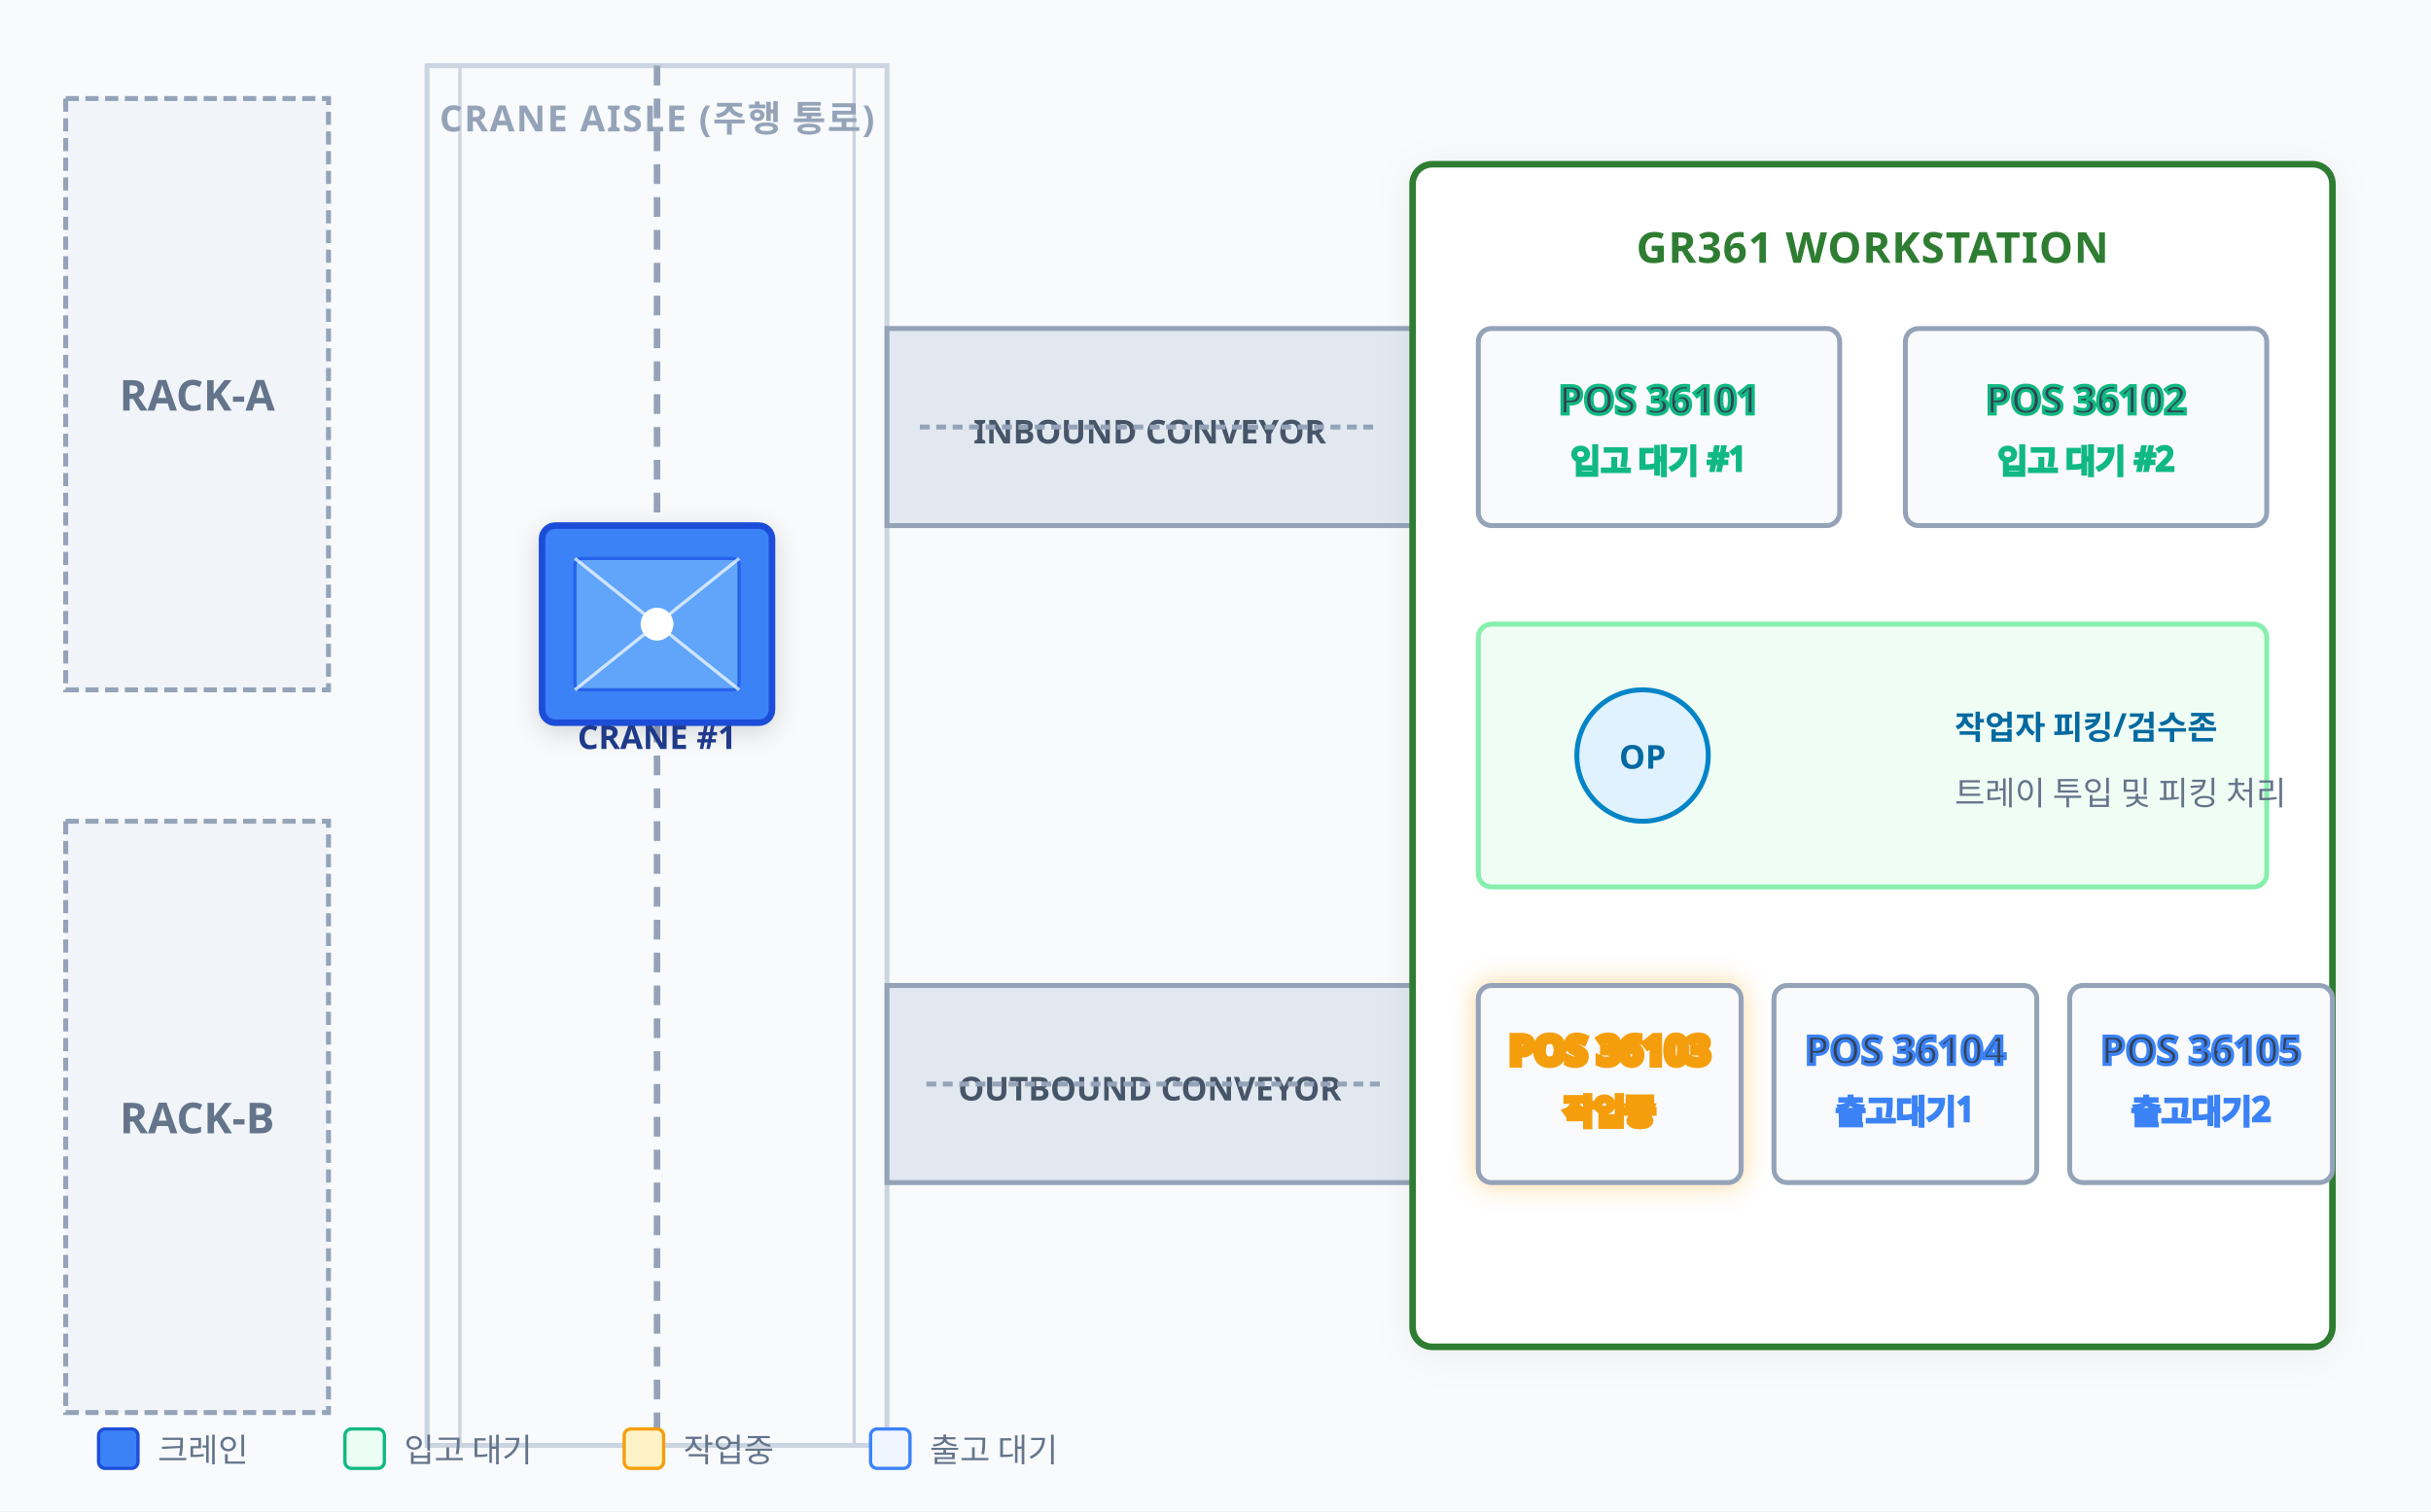
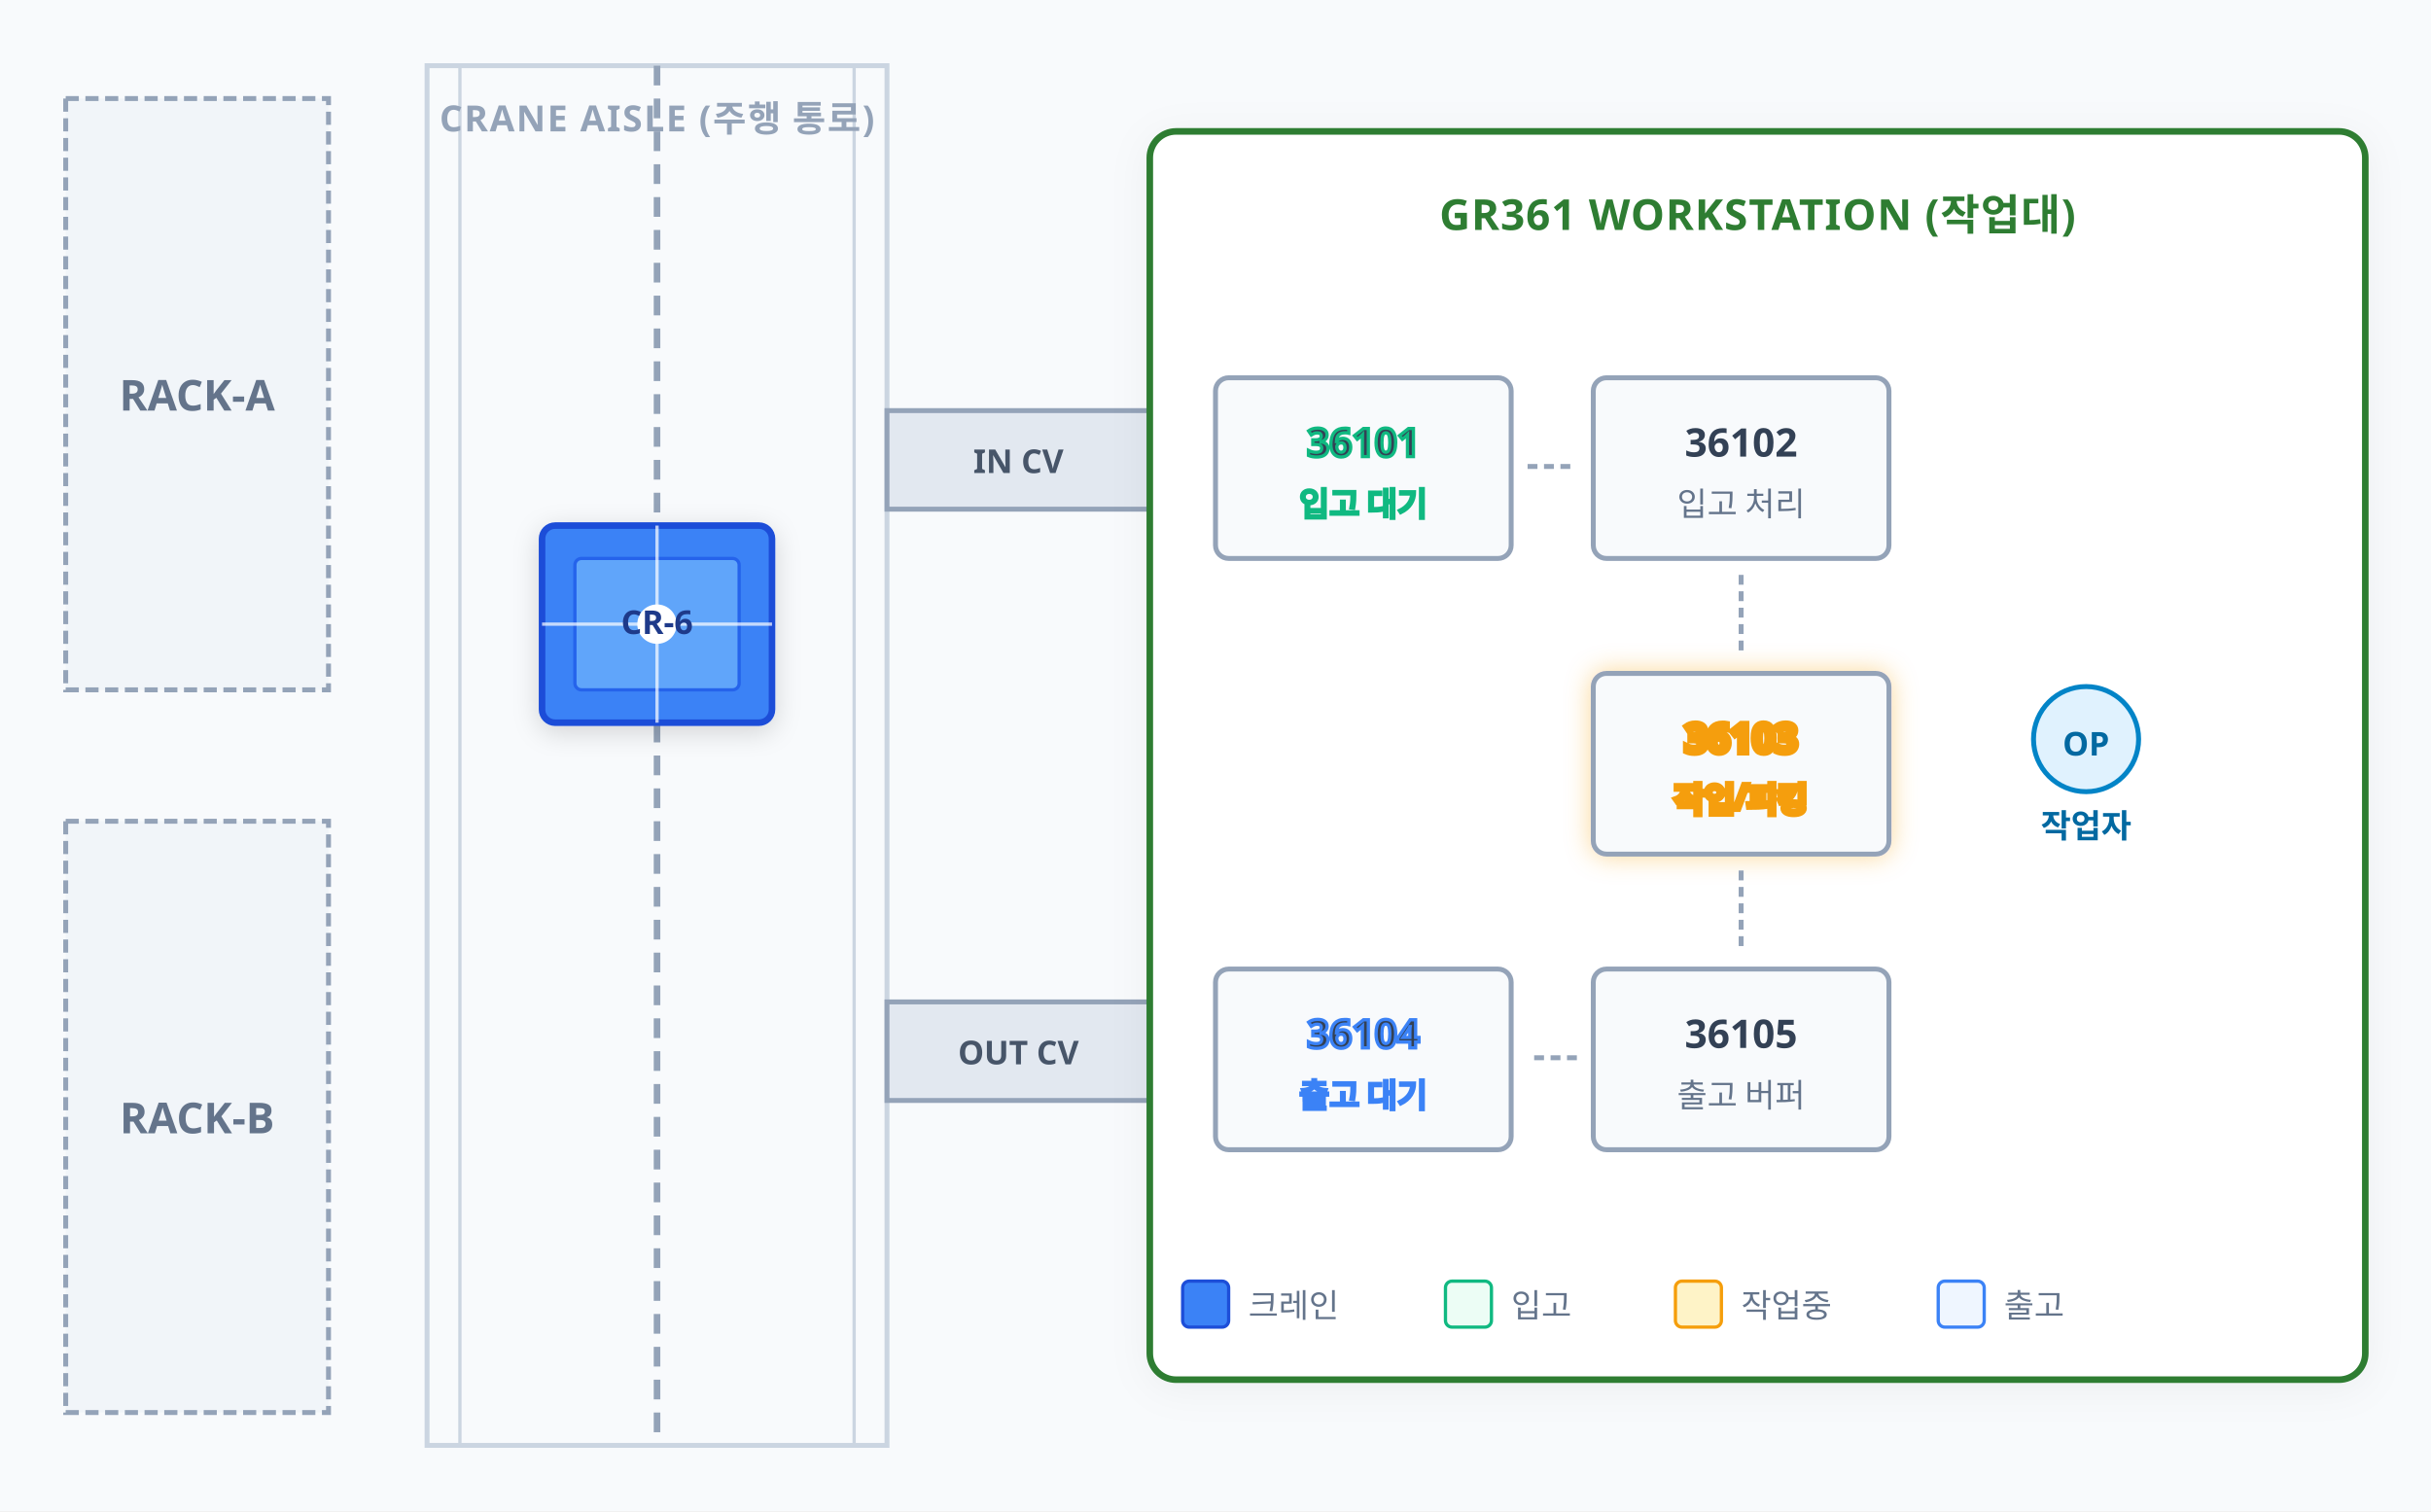
<svg xmlns="http://www.w3.org/2000/svg" viewBox="0 0 740 460" width="100%" height="100%">
  <defs>
    <style>
      .svg-bg { fill: #f8fafc; }
      .grid-line { stroke: #e2e8f0; stroke-width: 0.5; }
      .rack-boundary { fill: #f1f5f9; stroke: #94a3b8; stroke-width: 1.5; stroke-dasharray: 4, 2; }
      .rack-text { font-size: 13px; font-weight: 700; fill: #64748b; font-family: sans-serif; }
      .aisle-boundary { fill: #f8fafc; stroke: #cbd5e1; stroke-width: 1.5; }
      .rail-center-line { stroke: #94a3b8; stroke-width: 2; stroke-dasharray: 6, 4; }
      .rail-side-line { stroke: #cbd5e1; stroke-width: 1; }
      .aisle-label { font-size: 11px; font-weight: 600; fill: #94a3b8; letter-spacing: 0.5px; font-family: sans-serif; }
+       .crane-unit {
+         transition: transform 1.2s cubic-bezier(0.25, 0.1, 0.25, 1.0);
+         will-change: transform;
+       }
      .crane-body { fill: #3b82f6; stroke: #1d4ed8; stroke-width: 2; filter: drop-shadow(0 2px 4px rgba(0, 0, 0, 0.15)); }
      .crane-inner { fill: #60a5fa; stroke: #2563eb; stroke-width: 1; }
      .crane-cross { stroke: #ffffff; stroke-width: 1; opacity: 0.7; }
      .crane-center-dot { fill: #ffffff; }
      .crane-label { font-size: 10px; font-weight: 800; fill: #1e3a8a; font-family: sans-serif; }
      .conveyor-lane { fill: #e2e8f0; stroke: #94a3b8; stroke-width: 1.5; }
      .conveyor-label { font-size: 10px; font-weight: 700; fill: #475569; font-family: sans-serif; }
      .ws-boundary { fill: #ffffff; stroke: #2e7d32; stroke-width: 2; filter: drop-shadow(0 2px 6px rgba(0, 0, 0, 0.05)); }
      .ws-title { font-size: 13px; font-weight: 700; fill: #2e7d32; letter-spacing: 0.3px; font-family: sans-serif; }
      .tray-rect { fill: #f8fafc; stroke: #94a3b8; stroke-width: 1.5; transition: all 0.2s ease; }
      .tray-inbound { fill: #ecfdf5; stroke: #10b981; }
      .tray-outbound { fill: #eff6ff; stroke: #3b82f6; }
      .tray-active { fill: #fef3c7; stroke: #f59e0b; stroke-width: 2; filter: drop-shadow(0 0 4px rgba(245, 158, 11, 0.4)); }
      .tray-title { font-size: 12px; font-weight: 700; fill: #334155; font-family: sans-serif; pointer-events: none; }
      .tray-sub { font-size: 10px; font-weight: 500; fill: #64748b; font-family: sans-serif; pointer-events: none; }
      .active-title { fill: #92400e; }
      .active-sub { fill: #b45309; }
      .clickable { cursor: pointer; }
      .clickable:hover .tray-rect { filter: brightness(0.92); stroke-width: 2; }
      .clickable:hover.tray-active .tray-rect { filter: drop-shadow(0 0 8px rgba(245, 158, 11, 0.7)); }
      .operator-icon-bg { fill: #e0f2fe; stroke: #0284c7; stroke-width: 1.5; }
      .operator-icon { font-size: 10px; font-weight: 800; fill: #0369a1; font-family: sans-serif; }
      .operator-text { font-size: 10px; font-weight: 600; fill: #0369a1; font-family: sans-serif; }
      .flow-arrow { stroke: #94a3b8; stroke-width: 1.5; stroke-dasharray: 3, 2; fill: none; }
      .legend-crane { fill: #3b82f6; stroke: #1d4ed8; }
      .legend-inbound { fill: #ecfdf5; stroke: #10b981; }
      .legend-active { fill: #fef3c7; stroke: #f59e0b; }
      .legend-outbound { fill: #eff6ff; stroke: #3b82f6; }
      .legend-text { font-size: 10px; font-weight: 500; fill: #64748b; font-family: sans-serif; }
    </style>
    <pattern id="gridPattern" width="20" height="20" patternUnits="userSpaceOnUse">
      <path d="M 20 0 L 0 0 0 20" fill="none" class="grid-line" />
    </pattern>
  </defs>
  <rect width="100%" height="100%" fill="url(#gridPattern)" class="svg-bg" />
  <g class="rack-group">
    <rect x="20" y="30" width="80" height="180" class="rack-boundary" />
    <text x="60" y="125" class="rack-text" text-anchor="middle">RACK-A</text>
    <rect x="20" y="250" width="80" height="180" class="rack-boundary" />
    <text x="60" y="345" class="rack-text" text-anchor="middle">RACK-B</text>
  </g>
  <g class="crane-aisle-group">
    <rect x="130" y="20" width="140" height="420" class="aisle-boundary" />
    <line x1="200" y1="20" x2="200" y2="440" class="rail-center-line" />
    <line x1="140" y1="20" x2="140" y2="440" class="rail-side-line" />
    <line x1="260" y1="20" x2="260" y2="440" class="rail-side-line" />
    <text x="200" y="40" class="aisle-label" text-anchor="middle">
      CRANE AISLE (주행 통로)
    </text>
    <g id="crane-unit" class="crane-unit" transform="translate(200, 190)">
      <rect x="-35" y="-30" width="70" height="60" rx="4" class="crane-body" />
      <rect x="-25" y="-20" width="50" height="40" rx="2" class="crane-inner" />
-       <line x1="-25" y1="-20" x2="25" y2="20" class="crane-cross" />
-       <line x1="-25" y1="20" x2="25" y2="-20" class="crane-cross" />
-       <circle cx="0" cy="0" r="5" class="crane-center-dot" />
-       <text x="0" y="38" class="crane-label" text-anchor="middle">CRANE #1</text>
+       <line x1="0" y1="-30" x2="0" y2="30" class="crane-cross" />
+       <line x1="-35" y1="0" x2="35" y2="0" class="crane-cross" />
+       <circle cx="0" cy="0" r="6" class="crane-center-dot" />
+       <text x="0" y="3" class="crane-label" text-anchor="middle">CR-6</text>
    </g>
  </g>
-   <g class="conveyor-ws-group">
-     <rect x="270" y="100" width="160" height="60" class="conveyor-lane" />
-     <text x="350" y="135" class="conveyor-label" text-anchor="middle">
-       INBOUND CONVEYOR
+   <g class="conveyor-connection">
+     <rect x="270" y="125" width="80" height="30" class="conveyor-lane" />
+     <text x="310" y="144" class="conveyor-label" text-anchor="middle">IN CV</text>
+     <rect x="270" y="305" width="80" height="30" class="conveyor-lane" />
+     <text x="310" y="324" class="conveyor-label" text-anchor="middle">OUT CV</text>
+   </g>
+   <g class="workstation-group">
+     <rect x="350" y="40" width="370" height="380" rx="8" class="ws-boundary" />
+     <text x="535" y="70" class="ws-title" text-anchor="middle">
+       GR361 WORKSTATION (작업대)
    </text>
-     <path d="M 280 130 L 420 130" class="flow-arrow" />
-     <rect x="270" y="300" width="160" height="60" class="conveyor-lane" />
-     <text x="350" y="335" class="conveyor-label" text-anchor="middle">
-       OUTBOUND CONVEYOR
-     </text>
-     <path d="M 420 330 L 280 330" class="flow-arrow" />
-     <rect x="430" y="50" width="280" height="360" rx="6" class="ws-boundary" />
-     <text x="570" y="80" class="ws-title" text-anchor="middle">
-       GR361 WORKSTATION
-     </text>
-     <g id="pos-36101" class="tray-position tray-inbound clickable" data-position="36101" transform="translate(450, 100)">
-       <rect width="110" height="60" rx="4" class="tray-rect" />
-       <text x="55" y="26" class="tray-title" text-anchor="middle">POS 36101</text>
-       <text x="55" y="44" class="tray-sub" text-anchor="middle">입고 대기 #1</text>
+     <g id="pos-36101" class="tray-position tray-inbound clickable" transform="translate(370, 115)">
+       <rect width="90" height="55" rx="4" class="tray-rect" />
+       <text x="45" y="24" class="tray-title" text-anchor="middle">36101</text>
+       <text x="45" y="42" class="tray-sub" text-anchor="middle">입고 대기</text>
    </g>
-     <g id="pos-36102" class="tray-position tray-inbound clickable" data-position="36102" transform="translate(580, 100)">
-       <rect width="110" height="60" rx="4" class="tray-rect" />
-       <text x="55" y="26" class="tray-title" text-anchor="middle">POS 36102</text>
-       <text x="55" y="44" class="tray-sub" text-anchor="middle">입고 대기 #2</text>
+     <g id="pos-36102" class="tray-position clickable" transform="translate(485, 115)">
+       <rect width="90" height="55" rx="4" class="tray-rect" />
+       <text x="45" y="24" class="tray-title" text-anchor="middle">36102</text>
+       <text x="45" y="42" class="tray-sub" text-anchor="middle">입고 처리</text>
    </g>
-     <g class="operator-area" transform="translate(450, 190)">
-       <rect width="240" height="80" rx="4" fill="#f0fdf4" stroke="#86efac" stroke-width="1.5" />
-       <circle cx="50" cy="40" r="20" class="operator-icon-bg" />
-       <text x="50" y="44" class="operator-icon" text-anchor="middle">OP</text>
-       <text x="145" y="35" class="operator-text" font-weight="700">
-         작업자 피킹/검수존
-       </text>
-       <text x="145" y="55" class="legend-text">
-         트레이 투입 및 피킹 처리
-       </text>
+     <g id="pos-36103" class="tray-position tray-active clickable" transform="translate(485, 205)">
+       <rect width="90" height="55" rx="4" class="tray-rect" />
+       <text x="45" y="24" class="tray-title active-title" text-anchor="middle">36103</text>
+       <text x="45" y="42" class="tray-sub active-sub" text-anchor="middle">작업/피킹</text>
    </g>
-     <g id="pos-36103" class="tray-position tray-active clickable" data-position="36103" transform="translate(450, 300)">
-       <rect width="80" height="60" rx="4" class="tray-rect" />
-       <text x="40" y="24" class="tray-title active-title" text-anchor="middle">
-         POS 36103
-       </text>
-       <text x="40" y="42" class="tray-sub active-sub" text-anchor="middle">
-         작업중
-       </text>
+     <g class="operator-area" transform="translate(600, 200)">
+       <circle cx="35" cy="25" r="16" class="operator-icon-bg" />
+       <text x="35" y="30" class="operator-icon" text-anchor="middle">OP</text>
+       <text x="35" y="55" class="operator-text" text-anchor="middle">작업자</text>
    </g>
-     <g id="pos-36104" class="tray-position tray-outbound clickable" data-position="36104" transform="translate(540, 300)">
-       <rect width="80" height="60" rx="4" class="tray-rect" />
-       <text x="40" y="24" class="tray-title" text-anchor="middle">POS 36104</text>
-       <text x="40" y="42" class="tray-sub" text-anchor="middle">출고대기1</text>
+     <g id="pos-36104" class="tray-position tray-outbound clickable" transform="translate(370, 295)">
+       <rect width="90" height="55" rx="4" class="tray-rect" />
+       <text x="45" y="24" class="tray-title" text-anchor="middle">36104</text>
+       <text x="45" y="42" class="tray-sub" text-anchor="middle">출고 대기</text>
    </g>
-     <g id="pos-36105" class="tray-position tray-outbound clickable" data-position="36105" transform="translate(630, 300)">
-       <rect width="80" height="60" rx="4" class="tray-rect" />
-       <text x="40" y="24" class="tray-title" text-anchor="middle">POS 36105</text>
-       <text x="40" y="42" class="tray-sub" text-anchor="middle">출고대기2</text>
+     <g id="pos-36105" class="tray-position clickable" transform="translate(485, 295)">
+       <rect width="90" height="55" rx="4" class="tray-rect" />
+       <text x="45" y="24" class="tray-title" text-anchor="middle">36105</text>
+       <text x="45" y="42" class="tray-sub" text-anchor="middle">출고 버퍼</text>
    </g>
+     <path d="M 465 142 L 480 142" class="flow-arrow" />
+     <path d="M 530 175 L 530 200" class="flow-arrow" />
+     <path d="M 530 265 L 530 290" class="flow-arrow" />
+     <path d="M 480 322 L 465 322" class="flow-arrow" />
  </g>
-   <g class="legend-group" transform="translate(30, 435)">
-     <rect x="0" y="0" width="12" height="12" rx="2" class="legend-crane" />
-     <text x="18" y="10" class="legend-text">크레인</text>
-     <rect x="75" y="0" width="12" height="12" rx="2" class="legend-inbound" />
-     <text x="93" y="10" class="legend-text">입고 대기</text>
-     <rect x="160" y="0" width="12" height="12" rx="2" class="legend-active" />
-     <text x="178" y="10" class="legend-text">작업중</text>
-     <rect x="235" y="0" width="12" height="12" rx="2" class="legend-outbound" />
-     <text x="253" y="10" class="legend-text">출고 대기</text>
+   <g class="legend-group" transform="translate(360, 390)">
+     <rect x="0" y="0" width="14" height="14" rx="2" class="legend-crane" />
+     <text x="20" y="11" class="legend-text">크레인</text>
+     <rect x="80" y="0" width="14" height="14" rx="2" class="legend-inbound" />
+     <text x="100" y="11" class="legend-text">입고</text>
+     <rect x="150" y="0" width="14" height="14" rx="2" class="legend-active" />
+     <text x="170" y="11" class="legend-text">작업중</text>
+     <rect x="230" y="0" width="14" height="14" rx="2" class="legend-outbound" />
+     <text x="250" y="11" class="legend-text">출고</text>
  </g>
</svg>
